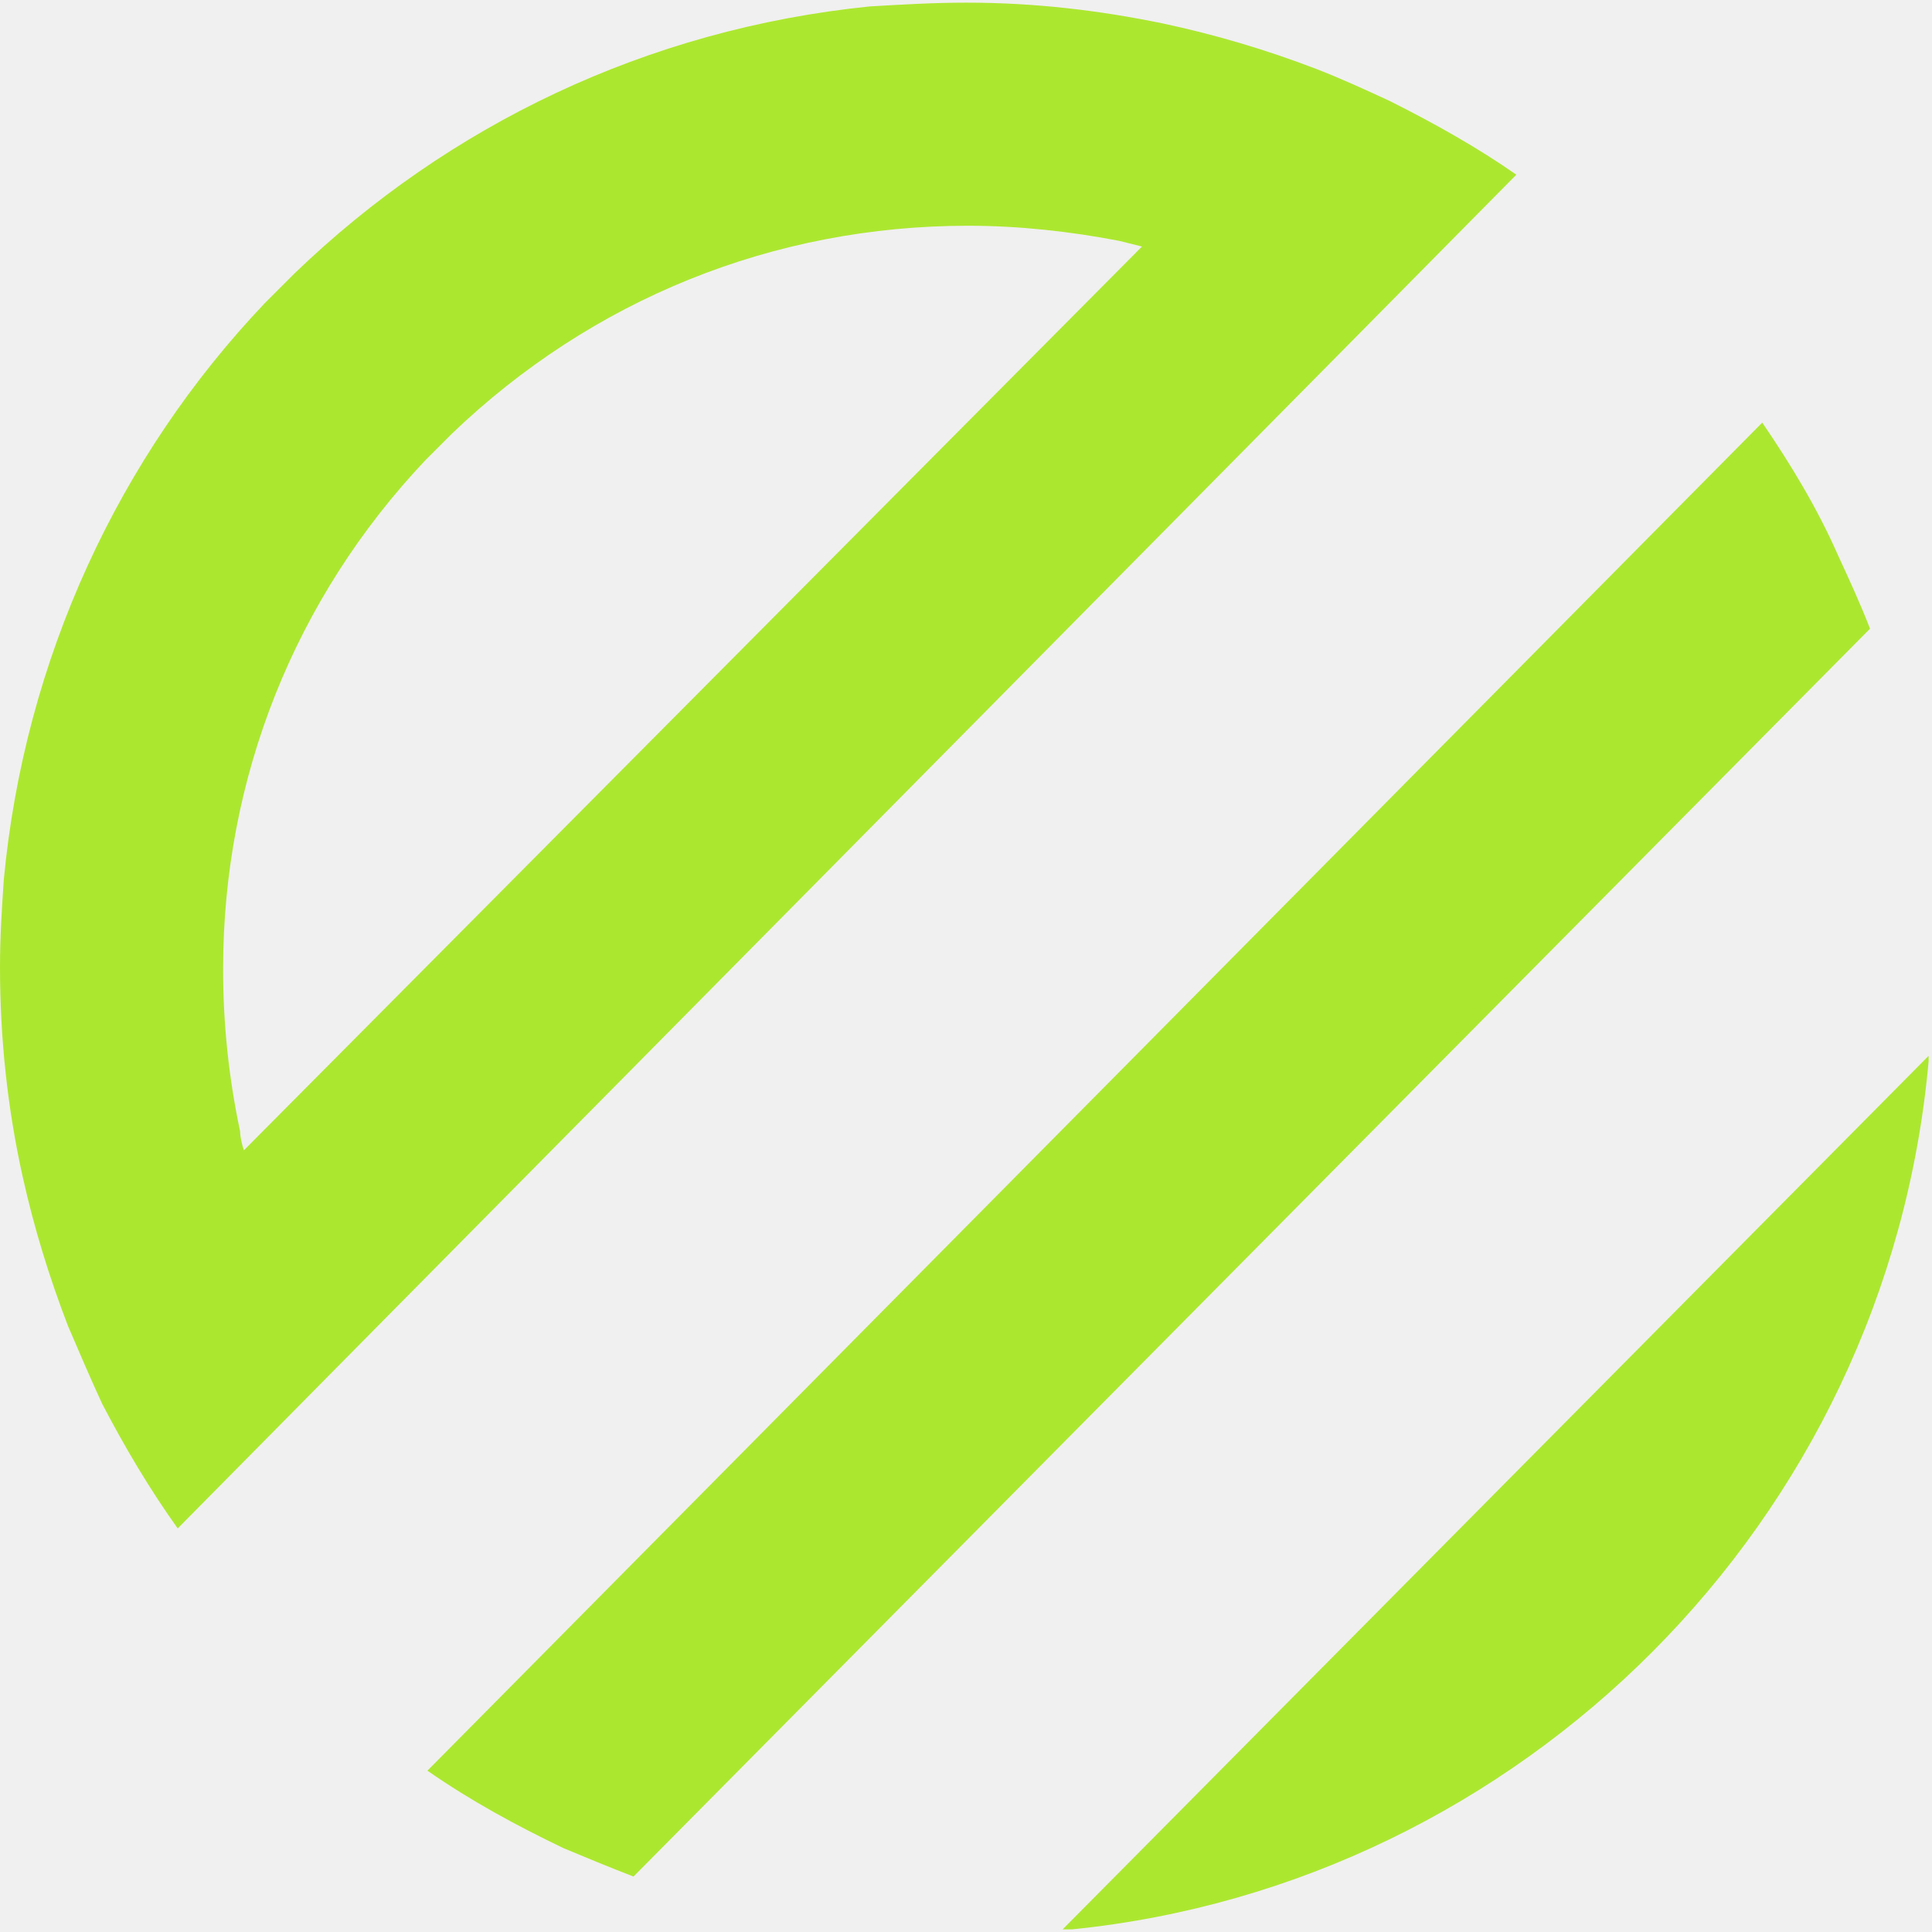
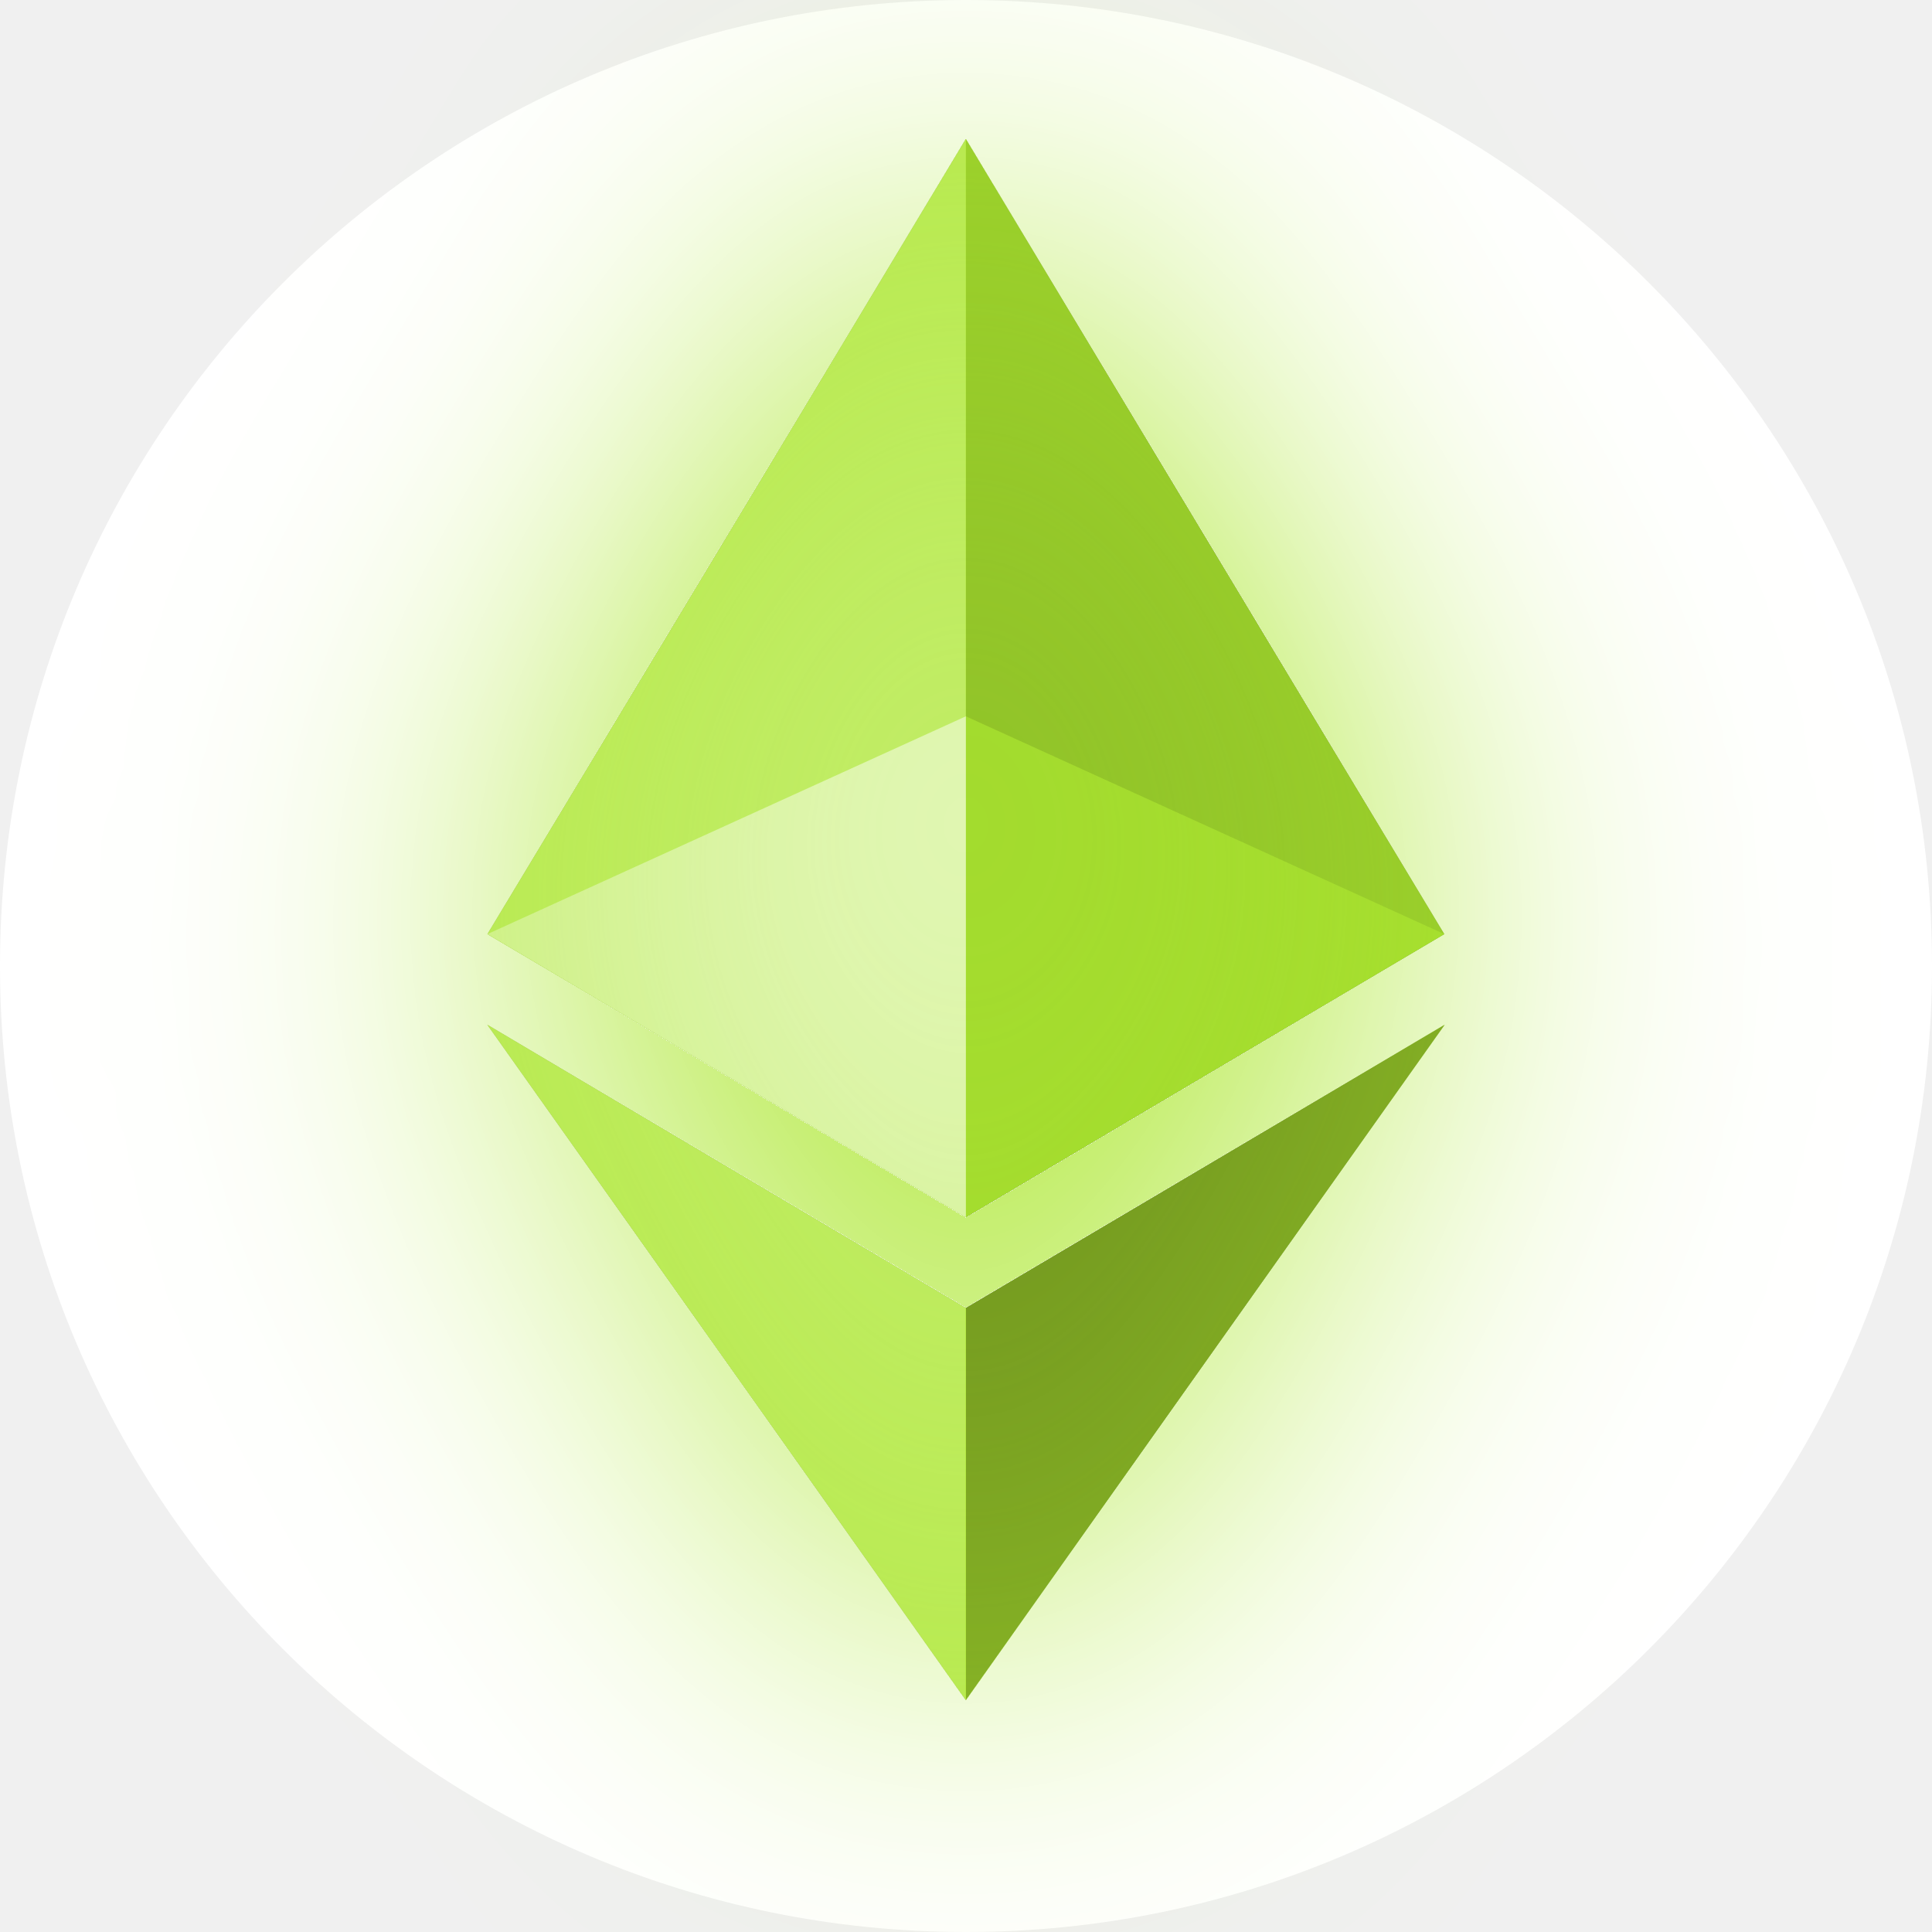
- <svg xmlns="http://www.w3.org/2000/svg" width="193" height="193" fill="none" viewBox="0 0 193 193">
-   <path fill="#ACE730" d="M192.66 105.476v.567c-4.155 46.085-40.796 82.16-85.559 86.693h-.945l86.504-87.26Zm-53.838-95.391c-2.455-1.133-4.911-2.266-7.366-3.21a102.187 102.187 0 0 0-15.299-4.534C109.736 1.02 103.314.264 96.514.264c-3.21 0-6.421.189-9.632.378C64.595 2.908 44.763 12.54 29.464 27.273l-3.022 3.022C11.9 45.594 2.455 65.803.378 87.902.188 90.735 0 93.568 0 96.59c0 7.177.756 14.165 2.267 20.965 1.133 5.1 2.644 10.01 4.532 14.921 1.134 2.644 2.267 5.289 3.4 7.744 2.267 4.344 4.722 8.499 7.555 12.466l15.866-16.055L135.61 33.506l15.866-16.054c-3.778-2.645-8.122-5.1-12.655-7.367ZM24.365 114.911c-.19-.567-.378-1.322-.378-1.889a77.74 77.74 0 0 1-1.7-16.243c0-19.077 7.177-37.02 20.21-50.807l2.644-2.645c13.977-13.41 32.108-20.776 51.562-20.776 5.1 0 10.199.567 15.11 1.511l2.267.567-89.715 90.282Zm38.921 72.55c-2.456-.945-4.722-1.889-6.989-2.833-4.722-2.267-9.255-4.722-13.599-7.744L176.043 42.216c2.833 4.155 5.477 8.5 7.555 13.221 1.133 2.456 2.266 4.911 3.211 7.367L63.286 187.46Z" />
+ <svg xmlns="http://www.w3.org/2000/svg" width="128" height="128" viewBox="0 0 128 128" fill="none">
+   <g clip-path="url(#clip0_542_2)">
+     <path d="M128 64C128 99.346 99.346 128 64 128C28.654 128 0 99.346 0 64C0 28.654 28.654 0 64 0C99.346 0 128 28.654 128 64Z" fill="white" />
+     <g filter="url(#filter0_di_542_2)">
+       <path d="M63.99 9.222L63.298 11.578V79.953L63.99 80.645L95.682 61.884L63.99 9.222Z" fill="#6B6B6B" />
+       <path d="M63.99 9.222L32.299 61.884L63.99 80.645V47.458V9.222Z" fill="#A2A2A2" />
+       <path d="M63.99 86.654L63.6 87.13V111.486L63.99 112.627L95.701 67.903L63.99 86.654Z" fill="#4F4E4E" />
+       <path d="M63.99 112.627V86.654L32.299 67.903L63.99 112.627Z" fill="#A2A2A2" />
+       <path d="M63.99 80.645L95.682 61.884L63.99 47.458V80.645Z" fill="#797979" />
+       <path d="M32.299 61.884L63.99 80.645V47.458L32.299 61.884Z" fill="#D4D4D4" />
+       <g style="mix-blend-mode:overlay">
+         <path d="M63.99 9.222L63.298 11.578V79.953L63.99 80.645L95.682 61.884L63.99 9.222Z" fill="#ACE730" />
+         <path d="M63.99 9.222L32.299 61.884L63.99 80.645V47.458V9.222Z" fill="#ACE730" />
+         <path d="M63.99 86.654L63.6 87.13V111.486L63.99 112.627L95.701 67.903L63.99 86.654Z" fill="#ACE730" />
+         <path d="M63.99 112.627V86.654L32.299 67.903L63.99 112.627Z" fill="#ACE730" />
+         <path d="M63.99 80.645L95.682 61.884L63.99 47.458V80.645Z" fill="#ACE730" />
+         <path d="M32.299 61.884L63.99 80.645V47.458L32.299 61.884Z" fill="#ACE730" />
+       </g>
+     </g>
+   </g>
+   <defs>
+     <filter id="filter0_di_542_2" x="-182.667" y="-205.744" width="493.335" height="533.338" filterUnits="userSpaceOnUse" color-interpolation-filters="sRGB">
+       <feFlood flood-opacity="0" result="BackgroundImageFix" />
+       <feColorMatrix in="SourceAlpha" type="matrix" values="0 0 0 0 0 0 0 0 0 0 0 0 0 0 0 0 0 0 127 0" result="hardAlpha" />
+       <feOffset />
+       <feGaussianBlur stdDeviation="107.483" />
+       <feComposite in2="hardAlpha" operator="out" />
+       <feColorMatrix type="matrix" values="0 0 0 0 0.675 0 0 0 0 0.906 0 0 0 0 0.188 0 0 0 1 0" />
+       <feBlend mode="normal" in2="BackgroundImageFix" result="effect1_dropShadow_542_2" />
+       <feBlend mode="normal" in="SourceGraphic" in2="effect1_dropShadow_542_2" result="shape" />
+       <feColorMatrix in="SourceAlpha" type="matrix" values="0 0 0 0 0 0 0 0 0 0 0 0 0 0 0 0 0 0 127 0" result="hardAlpha" />
+       <feOffset />
+       <feGaussianBlur stdDeviation="44.713" />
+       <feComposite in2="hardAlpha" operator="arithmetic" k2="-1" k3="1" />
+       <feColorMatrix type="matrix" values="0 0 0 0 0.675 0 0 0 0 0.906 0 0 0 0 0.188 0 0 0 0.5 0" />
+       <feBlend mode="normal" in2="shape" result="effect2_innerShadow_542_2" />
+     </filter>
+     <clipPath id="clip0_542_2">
+       <rect width="128" height="128" fill="white" />
+     </clipPath>
+   </defs>
</svg>
